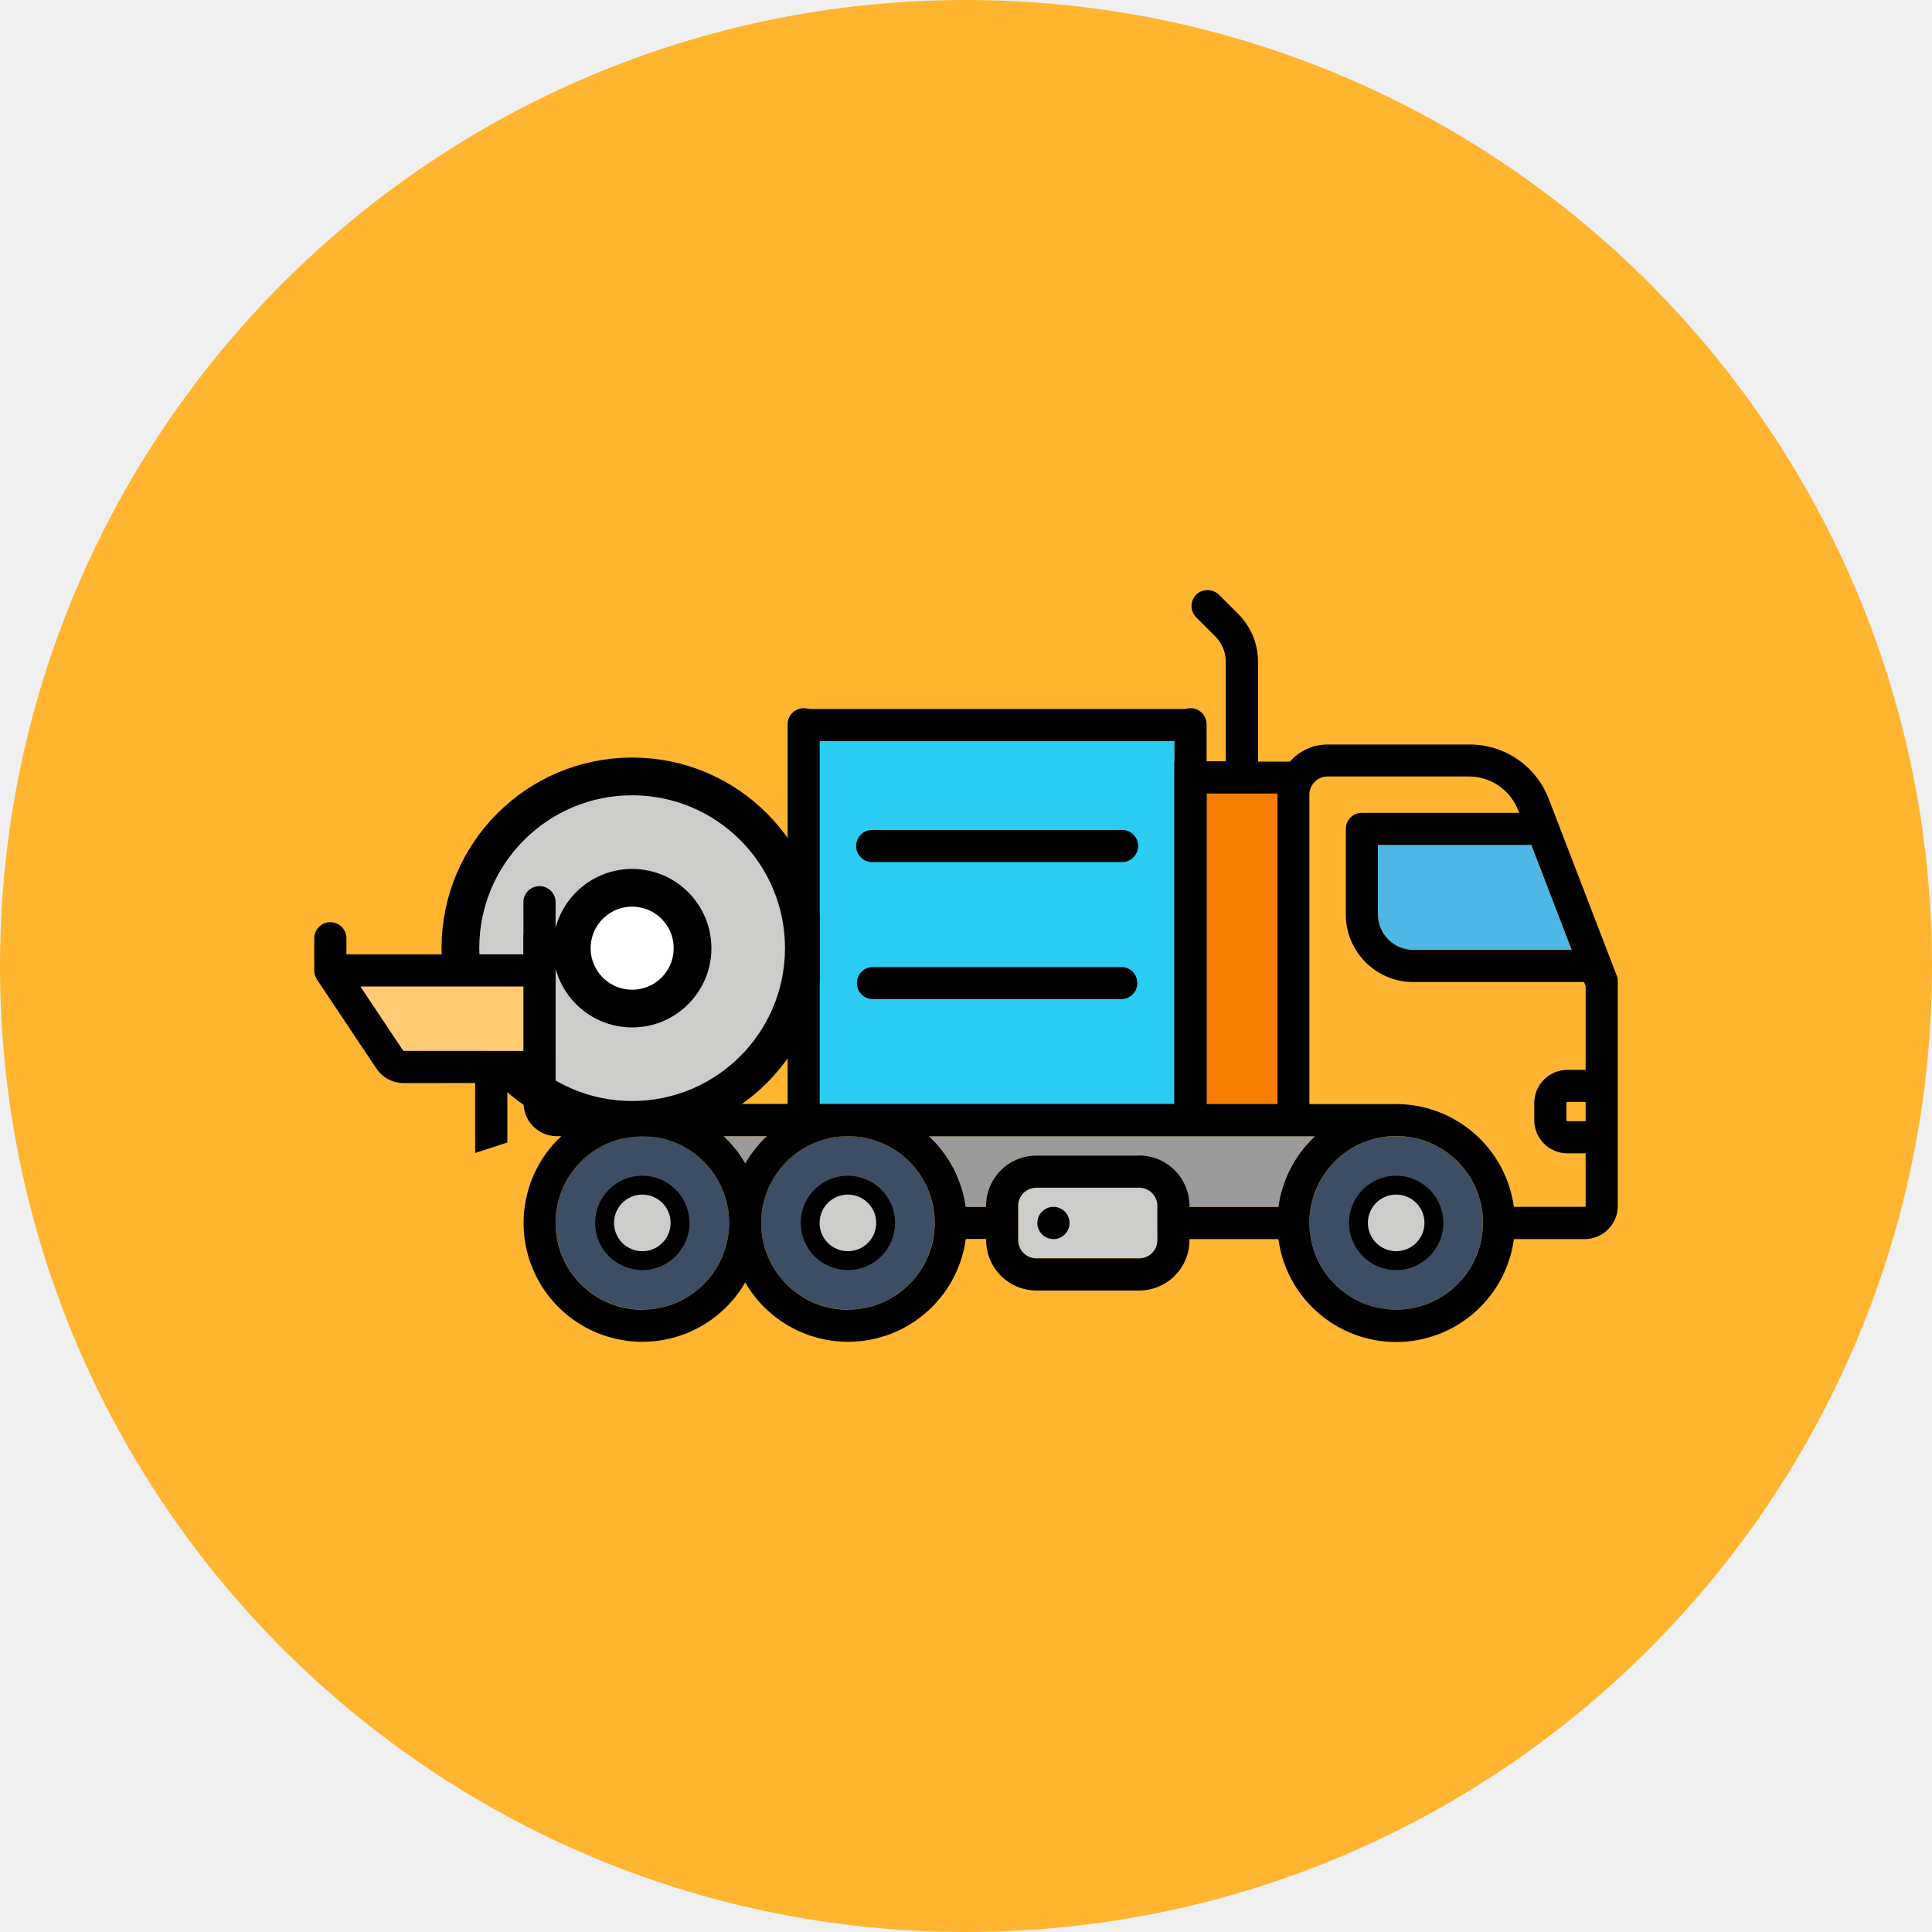
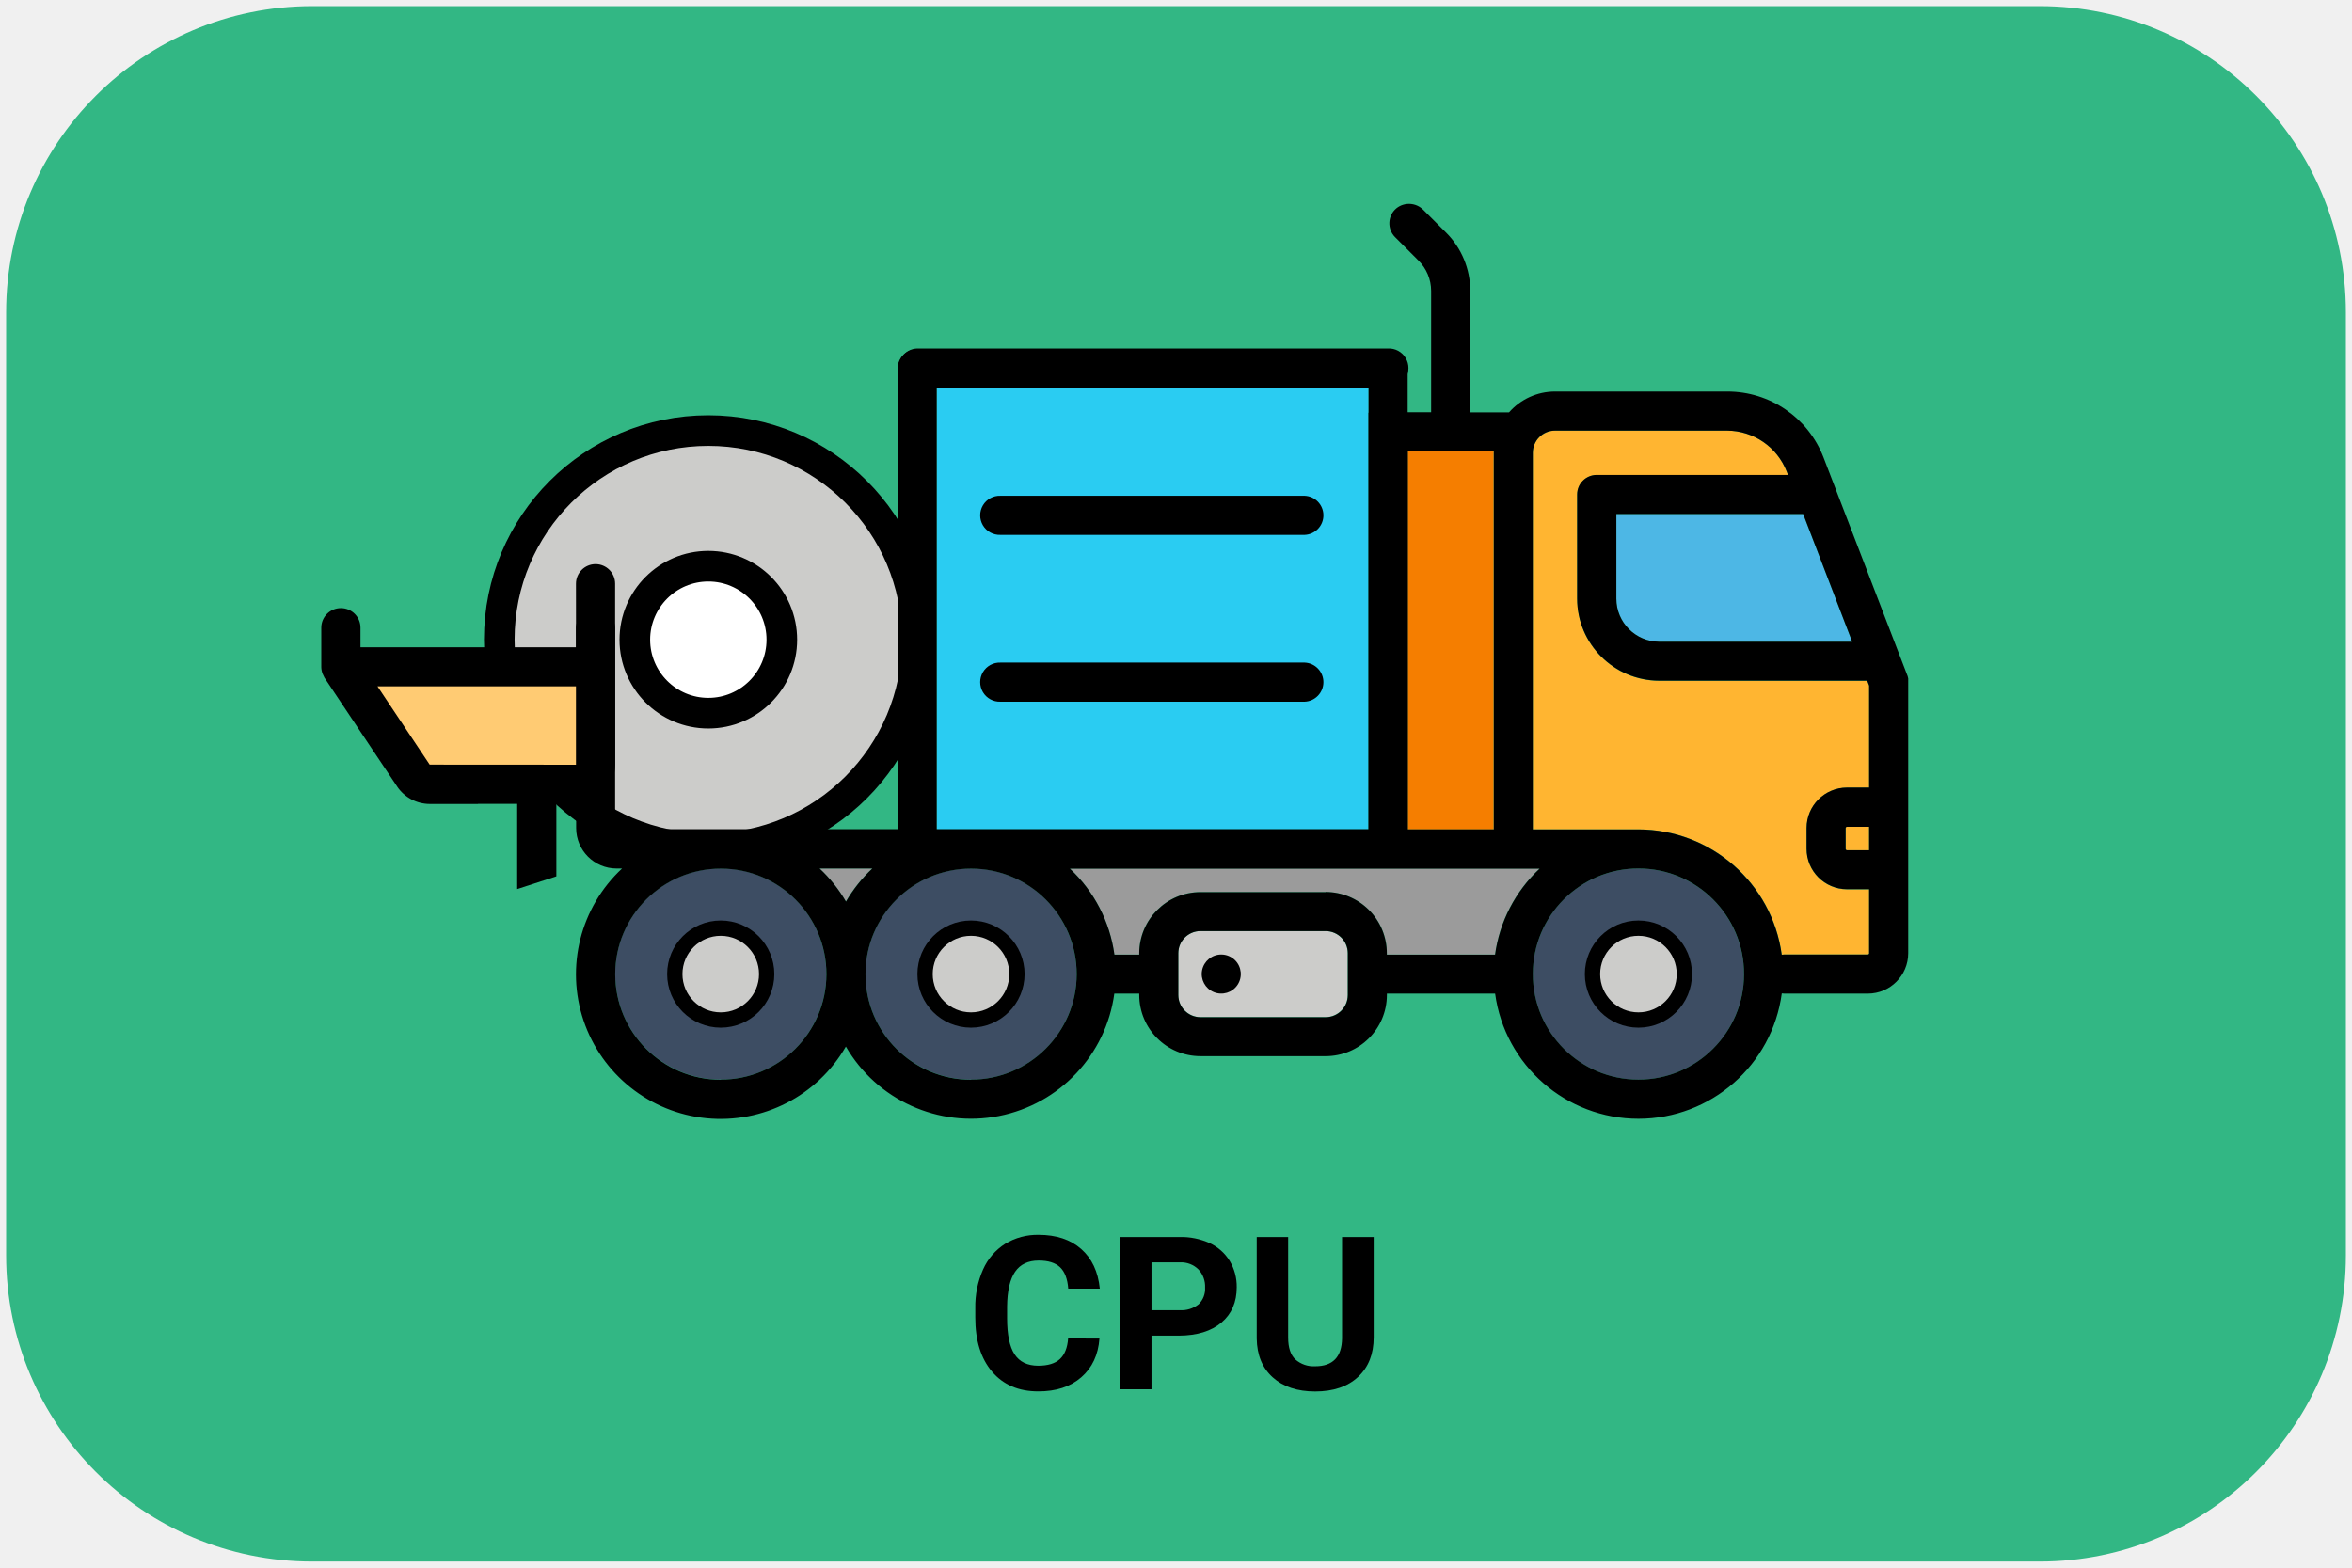
- <svg xmlns="http://www.w3.org/2000/svg" viewBox="0 0 512 512">
-   <circle cx="256" cy="256" fill="#ffb530" r="256" />
-   <path d="m167.53 205.76a45.51 45.51 0 1 0 45.5 45.5 45.5 45.5 0 0 0 -45.5-45.5z" fill="#ccccca" stroke="#000" stroke-miterlimit="10" stroke-width="10" />
-   <path d="m167.53 235.28a16 16 0 1 0 16 16 16 16 0 0 0 -16-16z" fill="#fff" stroke="#000" stroke-miterlimit="10" stroke-width="10" />
-   <rect fill="#ccccca" height="18.73" rx="4.82" width="36.89" x="269.82" y="314.72" />
-   <path d="m338.79 319.83a31.36 31.36 0 0 1 9.7-18.73h-102.28a31.47 31.47 0 0 1 9.7 18.73h5.4v-.29a13.35 13.35 0 0 1 13.34-13.33h27.24a13.35 13.35 0 0 1 13.33 13.33v.29z" fill="#9b9b9b" />
-   <path d="m415.11 292.3v4.54a.3.3 0 0 0 .28.29h4.82v-5.13h-4.82a.29.29 0 0 0 -.28.3z" fill="#ffb531" />
-   <circle cx="369.99" cy="324.08" fill="#3d4d63" r="22.98" transform="matrix(.3826834 -.9238795 .9238795 .3826834 -71.01 541.89)" />
-   <path d="m374.53 260.24a17.9 17.9 0 0 1 -17.88-17.88v-22.7a4.26 4.26 0 0 1 4.26-4.26h41.65l-.29-.73a14 14 0 0 0 -13-8.91h-37.44a4.83 4.83 0 0 0 -4.83 4.82v82h23a31.54 31.54 0 0 1 31.21 27.28 3.48 3.48 0 0 1 .57 0h18.16a.28.28 0 0 0 .28-.29v-13.9h-4.82a8.81 8.81 0 0 1 -8.8-8.8v-4.57a8.8 8.8 0 0 1 8.8-8.79h4.82v-22.2l-.41-1.07z" fill="#ffb531" />
-   <circle cx="224.71" cy="324.08" fill="#3d4d63" r="22.98" transform="matrix(.3826834 -.9238795 .9238795 .3826834 -160.7 407.66)" />
-   <path d="m203.2 301.1h-11.47a31.71 31.71 0 0 1 5.73 7.2 32 32 0 0 1 5.74-7.2z" fill="#9b9b9b" />
-   <path d="m374.53 251.73h42l-10.7-27.81h-40.67v18.44a9.39 9.39 0 0 0 9.37 9.37z" fill="#4db7e5" />
-   <path d="m319.76 292.59h18.73v-82c0-.09 0-.19 0-.28h-18.73z" fill="#f57e00" />
-   <path d="m217.52 292.59h93.73v-100.17a.28.28 0 0 0 -.28-.28h-93.45a.28.28 0 0 0 -.28.28v99.88a.29.29 0 0 0 .28.29z" fill="#2accf2" />
-   <circle cx="170.22" cy="324.08" fill="#3d4d63" r="22.98" transform="matrix(.9870804 -.1602258 .1602258 .9870804 -49.71 31.45)" />
-   <g fill="#ccccca" stroke="#000" stroke-miterlimit="10" stroke-width="5">
-     <path d="m170.22 314.08a10 10 0 1 0 10 10 10 10 0 0 0 -10-10z" />
-     <path d="m224.7 314.08a10 10 0 1 0 10 10 10 10 0 0 0 -10-10z" />
-     <path d="m370 314.08a10 10 0 1 0 10 10 10 10 0 0 0 -10-10z" />
+ <svg xmlns="http://www.w3.org/2000/svg" viewBox="0 0 768 512">
+   <defs>
+     <style>.cls-1{fill:#32b784;}.cls-11,.cls-2,.cls-4{fill:#ccccca;}.cls-11,.cls-2,.cls-3{stroke:#000;stroke-miterlimit:10;}.cls-2,.cls-3{stroke-width:10px;}.cls-3{fill:#fff;}.cls-5{fill:#9b9b9b;}.cls-6{fill:#ffb531;}.cls-7{fill:#3d4d63;}.cls-8{fill:#4db7e5;}.cls-9{fill:#f57e00;}.cls-10{fill:#2accf2;}.cls-11{stroke-width:5px;}.cls-12{fill:#ffcb73;}</style>
+   </defs>
+   <g id="Equipments">
+     <rect class="cls-1" x="2" y="2" width="764" height="508" rx="100" />
+     <g id="icon-mobile_production-unit">
+       <path class="cls-2" d="M231.29,140.63a68.26,68.26,0,1,0,68.26,68.26A68.27,68.27,0,0,0,231.29,140.63Z" />
+       <path class="cls-3" d="M231.29,184.92a24,24,0,1,0,24,24A24,24,0,0,0,231.29,184.92Z" />
+       <rect class="cls-4" x="384.73" y="304.08" width="55.33" height="28.09" rx="7.24" />
+       <path class="cls-5" d="M488.18,311.74a47.16,47.16,0,0,1,14.55-28.09H349.31a47.16,47.16,0,0,1,14.55,28.09H372v-.42a20,20,0,0,1,20-20h40.86a20,20,0,0,1,20,20v.42Z" />
+       <path class="cls-6" d="M602.66,270.45v6.81a.45.45,0,0,0,.42.43h7.24V270h-7.24A.45.45,0,0,0,602.66,270.45Z" />
+       <circle class="cls-7" cx="534.98" cy="318.13" r="34.48" transform="translate(36.34 690.64) rotate(-67.5)" />
+       <path class="cls-6" d="M541.79,222.36A26.85,26.85,0,0,1,515,195.54v-34a6.38,6.38,0,0,1,6.38-6.38h62.48l-.43-1.11A21,21,0,0,0,564,140.63H507.74a7.24,7.24,0,0,0-7.23,7.24v123H535a47.3,47.3,0,0,1,46.81,40.93,6.23,6.23,0,0,1,.86-.07h27.24a.42.42,0,0,0,.43-.42V290.46h-7.24a13.21,13.21,0,0,1-13.19-13.2v-6.81a13.21,13.21,0,0,1,13.19-13.19h7.24V224l-.62-1.61Z" />
+       <circle class="cls-7" cx="317.06" cy="318.13" r="34.48" transform="translate(-98.18 489.31) rotate(-67.5)" />
+       <path class="cls-5" d="M284.8,283.65H267.59a47.65,47.65,0,0,1,8.61,10.8A47.34,47.34,0,0,1,284.8,283.65Z" />
+       <path class="cls-8" d="M541.79,209.59h63l-16-41.71h-61v27.66A14.06,14.06,0,0,0,541.79,209.59Z" />
+       <path class="cls-9" d="M459.65,270.88h28.09v-123c0-.14,0-.28,0-.42h-28.1Z" />
+       <path class="cls-10" d="M306.28,270.88h140.6V120.63a.43.43,0,0,0-.43-.43H306.28a.43.43,0,0,0-.42.43V270.45A.42.42,0,0,0,306.28,270.88Z" />
+       <circle class="cls-7" cx="235.34" cy="318.13" r="34.48" transform="translate(-47.92 41.8) rotate(-9.22)" />
+       <path class="cls-11" d="M235.34,303.13a15,15,0,1,0,15,15A15,15,0,0,0,235.34,303.13Z" />
+       <path class="cls-11" d="M317.06,303.13a15,15,0,1,0,15,15A15,15,0,0,0,317.06,303.13Z" />
+       <path class="cls-11" d="M535,303.13a15,15,0,1,0,15,15A15,15,0,0,0,535,303.13Z" />
+       <path d="M610.32,277.69h-7.24a.45.45,0,0,1-.42-.43v-6.81a.45.45,0,0,1,.42-.42h7.24Zm-5.53-68.1h-63a14.06,14.06,0,0,1-14-14.05V167.88h61Zm-117-62.14c0,.14,0,.28,0,.42v123H459.65V147.45Zm-299.66,123a13.21,13.21,0,0,0,13.19,13.2h1.8A47.22,47.22,0,1,0,276.2,341.8a47.22,47.22,0,0,0,87.66-17.29H372v.43a20,20,0,0,0,20,20h40.86a20,20,0,0,0,20-20v-.43h35.34a47.23,47.23,0,0,0,93.61-.07,6.23,6.23,0,0,0,.86.07H609.9a13.2,13.2,0,0,0,13.19-13.2V222.78c0-.05,0-.1,0-.15s0-.27,0-.4l0-.27c0-.12,0-.23,0-.34s-.05-.23-.07-.34a2,2,0,0,1-.07-.26c0-.13-.08-.26-.13-.39s0-.09-.05-.14l-27.33-71.07A33.62,33.62,0,0,0,564,127.87H507.74a20,20,0,0,0-15,6.81H480.08V95a26.82,26.82,0,0,0-7.86-19l-7.44-7.44A6.57,6.57,0,0,0,456,68a6.38,6.38,0,0,0-.46,9.45l7.63,7.64A14,14,0,0,1,467.31,95v39.64h-7.66l-12.77.16v136H201.28a.42.42,0,0,1-.42-.43V190.64a6.4,6.4,0,0,0-6.4-6.4h0a6.4,6.4,0,0,0-6.39,6.4Zm96.71,13.2a47.34,47.34,0,0,0-8.6,10.8,47.65,47.65,0,0,0-8.61-10.8Zm-49.46,69a34.48,34.48,0,1,1,34.47-34.47A34.51,34.51,0,0,1,235.34,352.6Zm81.72,0a34.48,34.48,0,1,1,34.47-34.47A34.51,34.51,0,0,1,317.06,352.6Zm123-27.66a7.24,7.24,0,0,1-7.24,7.23H392a7.24,7.24,0,0,1-7.24-7.23V311.31a7.24,7.24,0,0,1,7.24-7.23h40.86a7.24,7.24,0,0,1,7.24,7.23Zm-7.24-33.63H392a20,20,0,0,0-20,20v.43h-8.1a47.16,47.16,0,0,0-14.55-28.09H502.73a47.16,47.16,0,0,0-14.55,28.09H452.84v-.43A20,20,0,0,0,432.83,291.31ZM535,352.6a34.48,34.48,0,1,1,34.48-34.47A34.5,34.5,0,0,1,535,352.6Zm74.92-40.86H582.65a6.23,6.23,0,0,0-.86.07A47.3,47.3,0,0,0,535,270.88H500.51v-123a7.24,7.24,0,0,1,7.23-7.24H564A21,21,0,0,1,583.41,154l.43,1.11H521.36a6.38,6.38,0,0,0-6.38,6.38v34a26.85,26.85,0,0,0,26.81,26.82H609.7l.62,1.61v33.29h-7.24a13.21,13.21,0,0,0-13.19,13.19v6.81a13.21,13.21,0,0,0,13.19,13.2h7.24v20.85A.42.42,0,0,1,609.9,311.74Z" />
+       <path d="M398.78,311.74a6.38,6.38,0,1,0,4.51,1.87A6.38,6.38,0,0,0,398.78,311.74Z" />
+       <path d="M326.72,174.69H426a6.39,6.39,0,0,0,0-12.77h-99.3a6.39,6.39,0,1,0,0,12.77Z" />
+       <path d="M326.72,229.17H426a6.39,6.39,0,0,0,0-12.77h-99.3a6.39,6.39,0,1,0,0,12.77Z" />
+       <path d="M305.86,271.31V120.2a6.39,6.39,0,0,0-12.77,0V271.31a6.39,6.39,0,0,0,12.77,0Z" />
+       <path d="M459.65,271.31V120.2a6.39,6.39,0,0,0-12.77,0V271.31a6.39,6.39,0,0,0,12.77,0Z" />
+       <path d="M299.47,126.59H453.26a6.39,6.39,0,1,0,0-12.77H299.47a6.39,6.39,0,0,0,0,12.77Z" />
+       <path d="M156.08,262.54h12.8v27.82l12.79-4.15V262.54h6.4a12.79,12.79,0,0,0,12.79-12.79V205a6.4,6.4,0,0,0-12.79,0v6.4H117.71V205a6.4,6.4,0,0,0-12.8,0v12.91a6.46,6.46,0,0,0,.44,2.17c.07.18.16.34.24.51a7.6,7.6,0,0,0,.37.76l15.47,23.19,7.63,11.4.62.94a12.87,12.87,0,0,0,10.67,5.69h15.73Z" />
+       <polygon class="cls-12" points="140.3 249.72 123.26 224.16 188.07 224.16 188.07 249.75 140.3 249.72" />
+     </g>
+     <path d="M359,437.16q-.58,8-5.93,12.65T339,454.42q-9.57,0-15.06-6.44t-5.48-17.69v-3A29.89,29.89,0,0,1,321,414.61a19,19,0,0,1,7.23-8.4,20.35,20.35,0,0,1,10.92-2.92q8.63,0,13.88,4.62t6.09,12.95H348.81q-.37-4.82-2.68-7t-7-2.17c-3.41,0-6,1.23-7.67,3.67s-2.57,6.25-2.61,11.4v3.76q0,8.07,2.44,11.79t7.71,3.73c3.16,0,5.53-.72,7.09-2.17s2.45-3.68,2.68-6.72Z" />
+     <path d="M376,436.21v17.53H365.73V404h19.41A22.46,22.46,0,0,1,395,406a15.14,15.14,0,0,1,6.54,5.82,16.24,16.24,0,0,1,2.29,8.6q0,7.32-5,11.53T385,436.21Zm0-8.31h9.16a9,9,0,0,0,6.21-1.91,7,7,0,0,0,2.13-5.47,8.17,8.17,0,0,0-2.15-5.91,8,8,0,0,0-5.95-2.33H376Z" />
+     <path d="M448.55,404v32.78q0,8.17-5.11,12.92t-14,4.75q-8.73,0-13.85-4.61t-5.23-12.68V404h10.26v32.85q0,4.89,2.34,7.13a9,9,0,0,0,6.48,2.24q8.64,0,8.78-9.09V404Z" />
  </g>
-   <path d="m420.21 297.13h-4.82a.3.3 0 0 1 -.28-.29v-4.54a.29.29 0 0 1 .28-.28h4.82zm-3.68-45.4h-42a9.39 9.39 0 0 1 -9.37-9.37v-18.44h40.67zm-78-41.43v.28 82h-18.77v-82.28zm-199.77 82a8.8 8.8 0 0 0 8.79 8.8h1.2a31.48 31.48 0 1 0 48.74 38.76 31.48 31.48 0 0 0 58.45-11.52h5.4v.28a13.34 13.34 0 0 0 13.31 13.38h27.24a13.33 13.33 0 0 0 13.33-13.34v-.28h23.57a31.49 31.49 0 0 0 62.41 0 5.1 5.1 0 0 0 .57 0h18.16a8.8 8.8 0 0 0 8.8-8.8v-59s0-.07 0-.1a2.44 2.44 0 0 0 0-.27 1.1 1.1 0 0 1 0-.18 1.7 1.7 0 0 0 0-.22 1.89 1.89 0 0 0 0-.23 1 1 0 0 0 0-.17l-.09-.26v-.1l-18.22-47.38a22.43 22.43 0 0 0 -20.92-14.37h-37.67a13.29 13.29 0 0 0 -10 4.54h-8.44v-26.48a17.88 17.88 0 0 0 -5.23-12.64l-5-5a4.38 4.38 0 0 0 -5.84-.41 4.25 4.25 0 0 0 -.31 6.3l5.09 5.09a9.35 9.35 0 0 1 2.74 6.62v26.42h-5.11l-8.51.12v90.69h-163.7a.29.29 0 0 1 -.28-.29v-53.17a4.26 4.26 0 0 0 -4.26-4.26 4.27 4.27 0 0 0 -4.27 4.26zm64.47 8.8a32 32 0 0 0 -5.74 7.2 31.71 31.71 0 0 0 -5.73-7.2zm-33 46a23 23 0 1 1 23-23 23 23 0 0 1 -23.01 22.97zm54.49 0a23 23 0 1 1 23-23 23 23 0 0 1 -23.01 22.97zm82-18.45a4.83 4.83 0 0 1 -4.82 4.83h-27.25a4.84 4.84 0 0 1 -4.83-4.83v-9.08a4.83 4.83 0 0 1 4.83-4.82h27.24a4.82 4.82 0 0 1 4.82 4.82zm-4.82-22.41h-27.25a13.35 13.35 0 0 0 -13.34 13.33v.29h-5.4a31.47 31.47 0 0 0 -9.7-18.73h102.28a31.36 31.36 0 0 0 -9.7 18.73h-23.57v-.29a13.35 13.35 0 0 0 -13.33-13.36zm68.1 40.83a23 23 0 1 1 23-23 23 23 0 0 1 -23 23zm49.94-27.24h-18.17a3.48 3.48 0 0 0 -.57 0 31.54 31.54 0 0 0 -31.2-27.24h-23v-82a4.83 4.83 0 0 1 4.83-4.82h37.47a14 14 0 0 1 13 8.91l.29.73h-41.68a4.26 4.26 0 0 0 -4.26 4.26v22.7a17.9 17.9 0 0 0 17.88 17.88h45.27l.41 1.07v22.2h-4.82a8.8 8.8 0 0 0 -8.8 8.79v4.54a8.81 8.81 0 0 0 8.8 8.8h4.82v13.9a.28.28 0 0 1 -.28.28z" />
-   <path d="m279.19 319.83a4.27 4.27 0 1 0 3 1.25 4.24 4.24 0 0 0 -3-1.25z" />
-   <path d="m231.14 228.46h66.21a4.26 4.26 0 0 0 0-8.52h-66.21a4.26 4.26 0 0 0 0 8.52z" />
-   <path d="m231.14 264.78h66.21a4.26 4.26 0 0 0 0-8.51h-66.21a4.26 4.26 0 0 0 0 8.51z" />
-   <path d="m217.24 292.87v-100.73a4.26 4.26 0 1 0 -8.51 0v100.73a4.26 4.26 0 1 0 8.51 0z" />
-   <path d="m319.76 292.87v-100.73a4.26 4.26 0 1 0 -8.51 0v100.73a4.26 4.26 0 1 0 8.51 0z" />
-   <path d="m213 196.39h102.51a4.26 4.26 0 0 0 0-8.51h-102.51a4.26 4.26 0 0 0 0 8.51z" />
-   <path d="m117.39 287h8.53v18.55l8.53-2.78v-15.77h4.26a8.53 8.53 0 0 0 8.53-8.53v-29.82a4.27 4.27 0 1 0 -8.53 0v4.26h-46.91v-4.26a4.26 4.26 0 1 0 -8.52 0v8.53a.09.09 0 0 0 0 .07 4.45 4.45 0 0 0 .28 1.45 3.59 3.59 0 0 0 .17.34 4.59 4.59 0 0 0 .24.5l10.32 15.46 5.08 7.6.42.62a8.59 8.59 0 0 0 7.11 3.8h10.49z" />
-   <path d="m106.87 278.48-11.36-17.04h43.2v17.06z" fill="#ffcb73" />
</svg>
